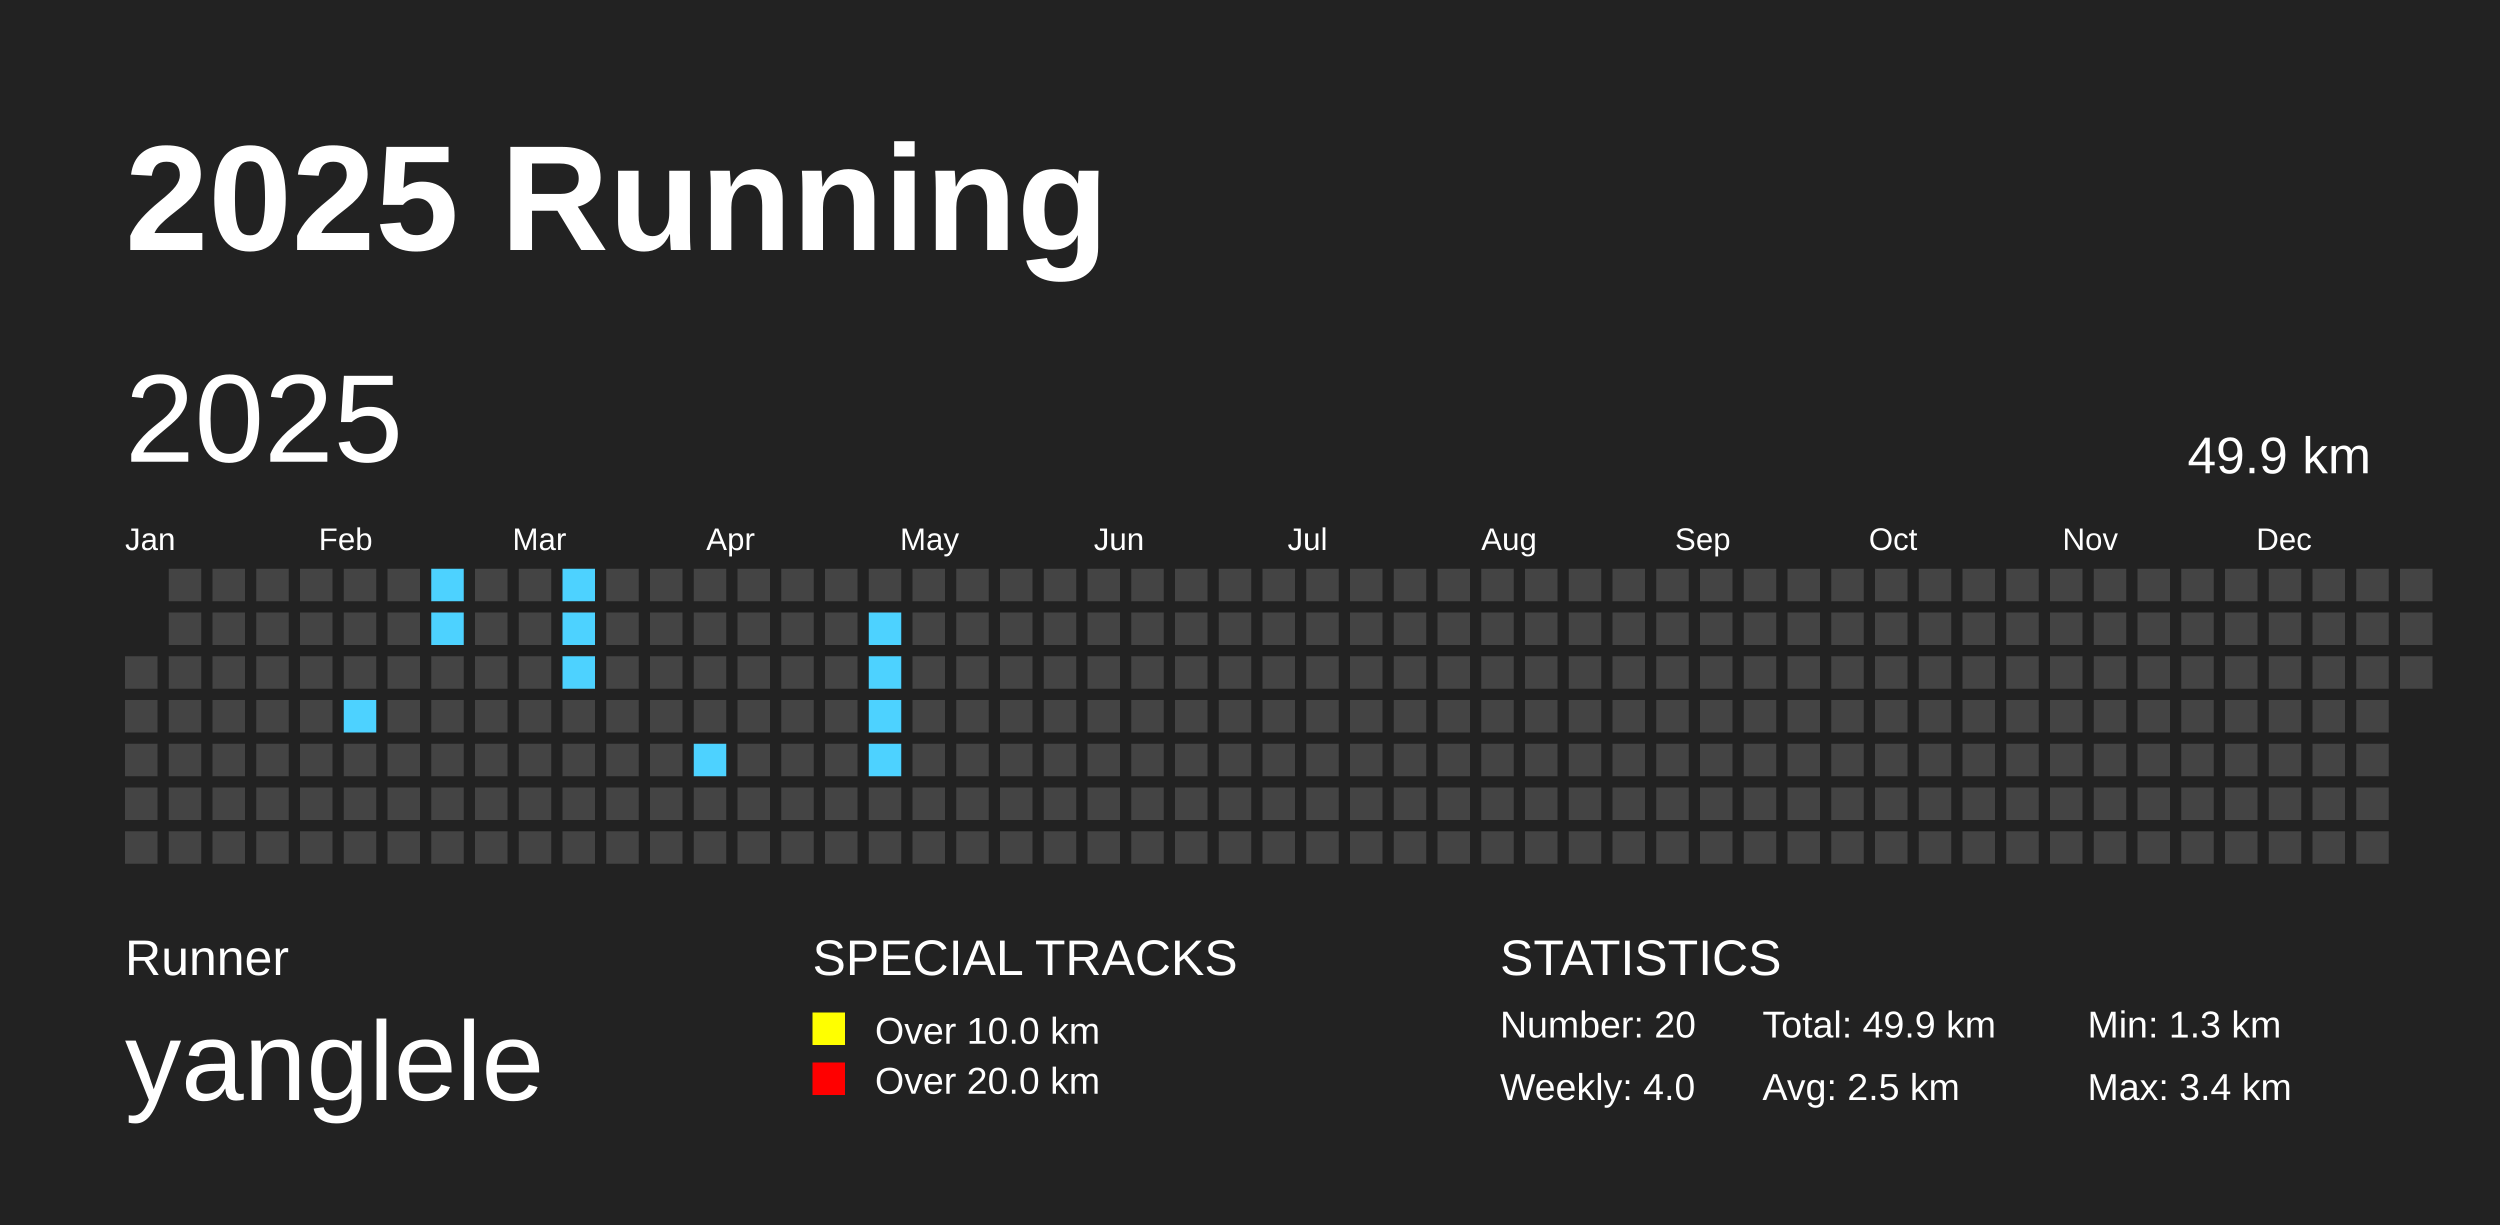
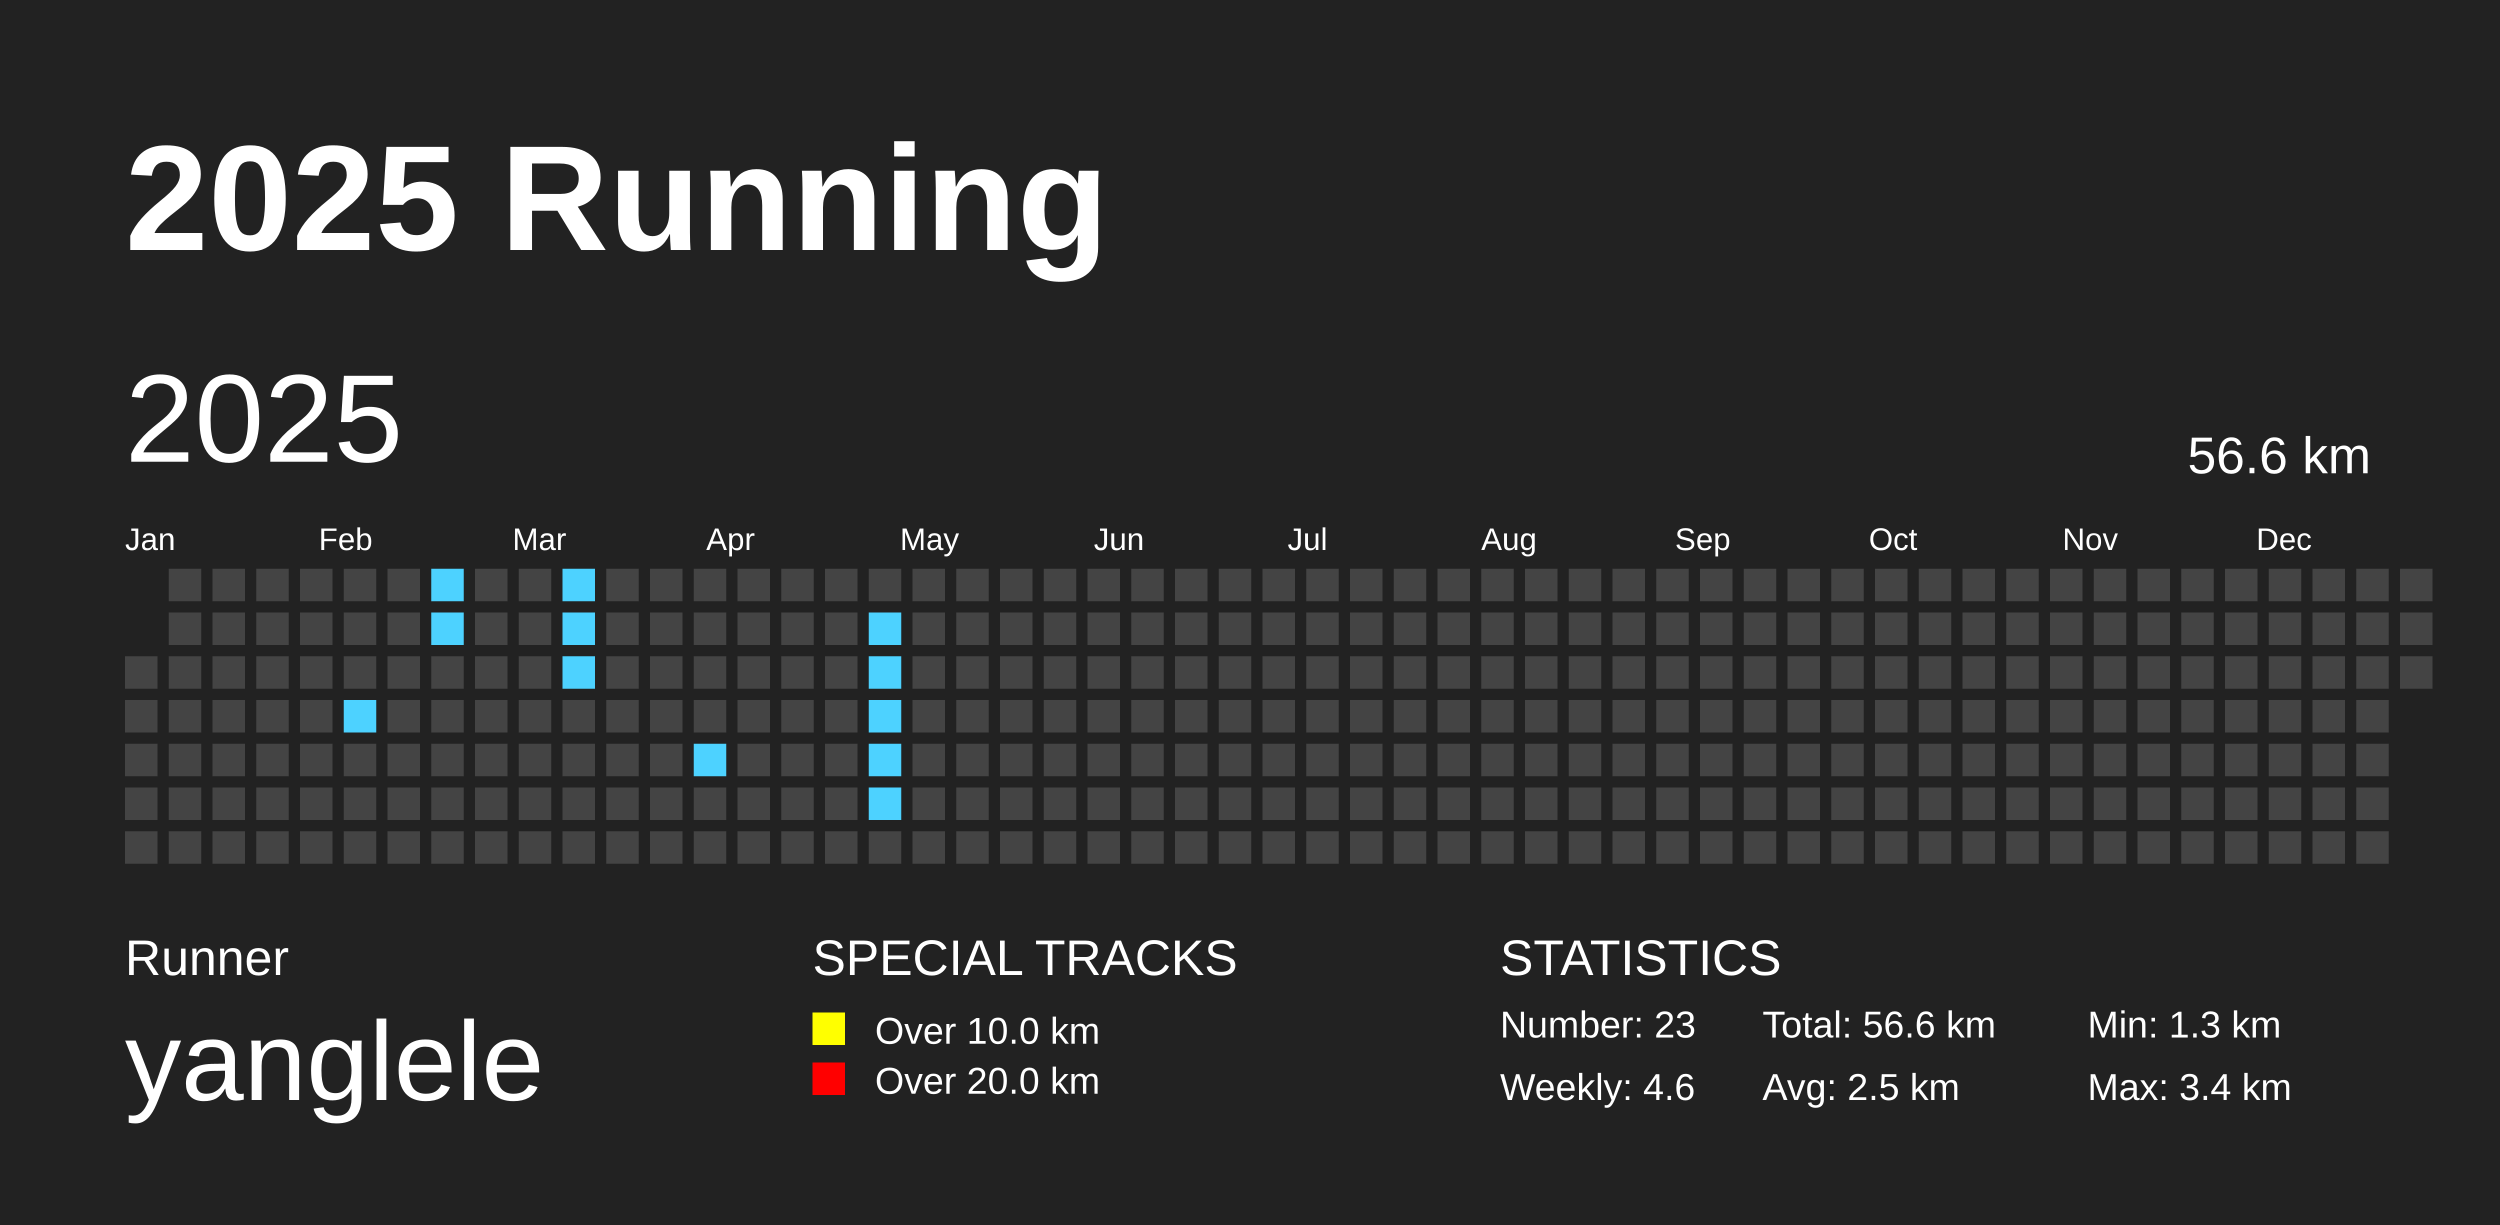
<svg xmlns="http://www.w3.org/2000/svg" baseProfile="full" height="98mm" version="1.1" viewBox="0,0,200,98" width="200mm">
  <defs />
  <rect fill="#222222" height="98" width="200" x="0" y="0" />
  <text fill="#FFFFFF" style="font-size:12px; font-family:Arial; font-weight:bold;" x="10" y="20">2025 Running</text>
  <text fill="#FFFFFF" style="font-size:4px; font-family:Arial" x="10" y="78">Runner</text>
  <text fill="#FFFFFF" style="font-size:9px; font-family:Arial" x="10" y="88">yanglele</text>
  <text fill="#FFFFFF" style="font-size:4px; font-family:Arial" x="65" y="78">SPECIAL TRACKS</text>
  <rect fill="yellow" height="2.6" width="2.6" x="65" y="81" />
  <text fill="#FFFFFF" style="font-size:3px; font-family:Arial" x="70" y="83.5">Over 10.0 km</text>
  <rect fill="red" height="2.6" width="2.6" x="65" y="85" />
  <text fill="#FFFFFF" style="font-size:3px; font-family:Arial" x="70" y="87.5">Over 20.0 km</text>
  <text fill="#FFFFFF" style="font-size:4px; font-family:Arial" x="120" y="78">STATISTICS</text>
-   <text fill="#FFFFFF" style="font-size:3px; font-family:Arial" x="120" y="83">Number: 20</text>
-   <text fill="#FFFFFF" style="font-size:3px; font-family:Arial" x="120" y="88">Weekly: 4.0</text>
-   <text fill="#FFFFFF" style="font-size:3px; font-family:Arial" x="141" y="83">Total: 49.9 km</text>
+   <text fill="#FFFFFF" style="font-size:3px; font-family:Arial" x="120" y="83">Number: 23</text>
+   <text fill="#FFFFFF" style="font-size:3px; font-family:Arial" x="120" y="88">Weekly: 4.6</text>
+   <text fill="#FFFFFF" style="font-size:3px; font-family:Arial" x="141" y="83">Total: 56.6 km</text>
  <text fill="#FFFFFF" style="font-size:3px; font-family:Arial" x="141" y="88">Avg: 2.5 km</text>
  <text fill="#FFFFFF" style="font-size:3px; font-family:Arial" x="167" y="83">Min: 1.3 km</text>
  <text fill="#FFFFFF" style="font-size:3px; font-family:Arial" x="167" y="88">Max: 3.4 km</text>
  <text dominant-baseline="hanging" fill="#FFFFFF" style="font-size:10.0px; font-family:Arial;" x="10" y="30">2025</text>
-   <text dominant-baseline="hanging" fill="#FFFFFF" style="font-size:4.125px; font-family:Arial;" x="175" y="35">49.9 km</text>
+   <text dominant-baseline="hanging" fill="#FFFFFF" style="font-size:4.125px; font-family:Arial;" x="175" y="35">56.6 km</text>
  <text fill="#FFFFFF" style="font-size:2.5px; font-family:Arial" x="10.0" y="44">Jan</text>
  <text fill="#FFFFFF" style="font-size:2.5px; font-family:Arial" x="25.5" y="44">Feb</text>
  <text fill="#FFFFFF" style="font-size:2.5px; font-family:Arial" x="41.0" y="44">Mar</text>
  <text fill="#FFFFFF" style="font-size:2.5px; font-family:Arial" x="56.5" y="44">Apr</text>
  <text fill="#FFFFFF" style="font-size:2.5px; font-family:Arial" x="72.0" y="44">May</text>
  <text fill="#FFFFFF" style="font-size:2.5px; font-family:Arial" x="87.5" y="44">Jun</text>
  <text fill="#FFFFFF" style="font-size:2.5px; font-family:Arial" x="103.0" y="44">Jul</text>
  <text fill="#FFFFFF" style="font-size:2.5px; font-family:Arial" x="118.5" y="44">Aug</text>
  <text fill="#FFFFFF" style="font-size:2.5px; font-family:Arial" x="134.0" y="44">Sep</text>
  <text fill="#FFFFFF" style="font-size:2.5px; font-family:Arial" x="149.5" y="44">Oct</text>
  <text fill="#FFFFFF" style="font-size:2.5px; font-family:Arial" x="165.0" y="44">Nov</text>
  <text fill="#FFFFFF" style="font-size:2.5px; font-family:Arial" x="180.5" y="44">Dec</text>
  <rect fill="#444444" height="2.6" width="2.6" x="10.0" y="52.5" />
  <rect fill="#444444" height="2.6" width="2.6" x="10.0" y="56.0" />
  <rect fill="#444444" height="2.6" width="2.6" x="10.0" y="59.5" />
  <rect fill="#444444" height="2.6" width="2.6" x="10.0" y="63.0" />
  <rect fill="#444444" height="2.6" width="2.6" x="10.0" y="66.5" />
  <rect fill="#444444" height="2.6" width="2.6" x="13.5" y="45.5" />
  <rect fill="#444444" height="2.6" width="2.6" x="13.5" y="49.0" />
  <rect fill="#444444" height="2.6" width="2.6" x="13.5" y="52.5" />
  <rect fill="#444444" height="2.6" width="2.6" x="13.5" y="56.0" />
  <rect fill="#444444" height="2.6" width="2.6" x="13.5" y="59.5" />
  <rect fill="#444444" height="2.6" width="2.6" x="13.5" y="63.0" />
  <rect fill="#444444" height="2.6" width="2.6" x="13.5" y="66.5" />
  <rect fill="#444444" height="2.6" width="2.6" x="17.0" y="45.5" />
  <rect fill="#444444" height="2.6" width="2.6" x="17.0" y="49.0" />
  <rect fill="#444444" height="2.6" width="2.6" x="17.0" y="52.5" />
  <rect fill="#444444" height="2.6" width="2.6" x="17.0" y="56.0" />
  <rect fill="#444444" height="2.6" width="2.6" x="17.0" y="59.5" />
  <rect fill="#444444" height="2.6" width="2.6" x="17.0" y="63.0" />
  <rect fill="#444444" height="2.6" width="2.6" x="17.0" y="66.5" />
  <rect fill="#444444" height="2.6" width="2.6" x="20.5" y="45.5" />
  <rect fill="#444444" height="2.6" width="2.6" x="20.5" y="49.0" />
  <rect fill="#444444" height="2.6" width="2.6" x="20.5" y="52.5" />
  <rect fill="#444444" height="2.6" width="2.6" x="20.5" y="56.0" />
  <rect fill="#444444" height="2.6" width="2.6" x="20.5" y="59.5" />
  <rect fill="#444444" height="2.6" width="2.6" x="20.5" y="63.0" />
  <rect fill="#444444" height="2.6" width="2.6" x="20.5" y="66.5" />
  <rect fill="#444444" height="2.6" width="2.6" x="24.0" y="45.5" />
  <rect fill="#444444" height="2.6" width="2.6" x="24.0" y="49.0" />
  <rect fill="#444444" height="2.6" width="2.6" x="24.0" y="52.5" />
  <rect fill="#444444" height="2.6" width="2.6" x="24.0" y="56.0" />
  <rect fill="#444444" height="2.6" width="2.6" x="24.0" y="59.5" />
  <rect fill="#444444" height="2.6" width="2.6" x="24.0" y="63.0" />
  <rect fill="#444444" height="2.6" width="2.6" x="24.0" y="66.5" />
  <rect fill="#444444" height="2.6" width="2.6" x="27.5" y="45.5" />
  <rect fill="#444444" height="2.6" width="2.6" x="27.5" y="49.0" />
  <rect fill="#444444" height="2.6" width="2.6" x="27.5" y="52.5" />
  <rect fill="#4DD2FF" height="2.6" width="2.6" x="27.5" y="56.0" />
  <rect fill="#444444" height="2.6" width="2.6" x="27.5" y="59.5" />
  <rect fill="#444444" height="2.6" width="2.6" x="27.5" y="63.0" />
  <rect fill="#444444" height="2.6" width="2.6" x="27.5" y="66.5" />
  <rect fill="#444444" height="2.6" width="2.6" x="31.0" y="45.5" />
  <rect fill="#444444" height="2.6" width="2.6" x="31.0" y="49.0" />
  <rect fill="#444444" height="2.6" width="2.6" x="31.0" y="52.5" />
  <rect fill="#444444" height="2.6" width="2.6" x="31.0" y="56.0" />
  <rect fill="#444444" height="2.6" width="2.6" x="31.0" y="59.5" />
  <rect fill="#444444" height="2.6" width="2.6" x="31.0" y="63.0" />
  <rect fill="#444444" height="2.6" width="2.6" x="31.0" y="66.5" />
  <rect fill="#4DD2FF" height="2.6" width="2.6" x="34.5" y="45.5" />
  <rect fill="#4DD2FF" height="2.6" width="2.6" x="34.5" y="49.0" />
  <rect fill="#444444" height="2.6" width="2.6" x="34.5" y="52.5" />
  <rect fill="#444444" height="2.6" width="2.6" x="34.5" y="56.0" />
  <rect fill="#444444" height="2.6" width="2.6" x="34.5" y="59.5" />
  <rect fill="#444444" height="2.6" width="2.6" x="34.5" y="63.0" />
  <rect fill="#444444" height="2.6" width="2.6" x="34.5" y="66.5" />
  <rect fill="#444444" height="2.6" width="2.6" x="38.0" y="45.5" />
  <rect fill="#444444" height="2.6" width="2.6" x="38.0" y="49.0" />
  <rect fill="#444444" height="2.6" width="2.6" x="38.0" y="52.5" />
  <rect fill="#444444" height="2.6" width="2.6" x="38.0" y="56.0" />
  <rect fill="#444444" height="2.6" width="2.6" x="38.0" y="59.5" />
  <rect fill="#444444" height="2.6" width="2.6" x="38.0" y="63.0" />
  <rect fill="#444444" height="2.6" width="2.6" x="38.0" y="66.5" />
  <rect fill="#444444" height="2.6" width="2.6" x="41.5" y="45.5" />
  <rect fill="#444444" height="2.6" width="2.6" x="41.5" y="49.0" />
  <rect fill="#444444" height="2.6" width="2.6" x="41.5" y="52.5" />
  <rect fill="#444444" height="2.6" width="2.6" x="41.5" y="56.0" />
  <rect fill="#444444" height="2.6" width="2.6" x="41.5" y="59.5" />
  <rect fill="#444444" height="2.6" width="2.6" x="41.5" y="63.0" />
  <rect fill="#444444" height="2.6" width="2.6" x="41.5" y="66.5" />
  <rect fill="#4DD2FF" height="2.6" width="2.6" x="45.0" y="45.5" />
  <rect fill="#4DD2FF" height="2.6" width="2.6" x="45.0" y="49.0" />
  <rect fill="#4DD2FF" height="2.6" width="2.6" x="45.0" y="52.5" />
  <rect fill="#444444" height="2.6" width="2.6" x="45.0" y="56.0" />
  <rect fill="#444444" height="2.6" width="2.6" x="45.0" y="59.5" />
  <rect fill="#444444" height="2.6" width="2.6" x="45.0" y="63.0" />
  <rect fill="#444444" height="2.6" width="2.6" x="45.0" y="66.5" />
  <rect fill="#444444" height="2.6" width="2.6" x="48.5" y="45.5" />
  <rect fill="#444444" height="2.6" width="2.6" x="48.5" y="49.0" />
  <rect fill="#444444" height="2.6" width="2.6" x="48.5" y="52.5" />
  <rect fill="#444444" height="2.6" width="2.6" x="48.5" y="56.0" />
  <rect fill="#444444" height="2.6" width="2.6" x="48.5" y="59.5" />
  <rect fill="#444444" height="2.6" width="2.6" x="48.5" y="63.0" />
  <rect fill="#444444" height="2.6" width="2.6" x="48.5" y="66.5" />
  <rect fill="#444444" height="2.6" width="2.6" x="52.0" y="45.5" />
  <rect fill="#444444" height="2.6" width="2.6" x="52.0" y="49.0" />
  <rect fill="#444444" height="2.6" width="2.6" x="52.0" y="52.5" />
  <rect fill="#444444" height="2.6" width="2.6" x="52.0" y="56.0" />
  <rect fill="#444444" height="2.6" width="2.6" x="52.0" y="59.5" />
  <rect fill="#444444" height="2.6" width="2.6" x="52.0" y="63.0" />
  <rect fill="#444444" height="2.6" width="2.6" x="52.0" y="66.5" />
  <rect fill="#444444" height="2.6" width="2.6" x="55.5" y="45.5" />
  <rect fill="#444444" height="2.6" width="2.6" x="55.5" y="49.0" />
  <rect fill="#444444" height="2.6" width="2.6" x="55.5" y="52.5" />
  <rect fill="#444444" height="2.6" width="2.6" x="55.5" y="56.0" />
  <rect fill="#4DD2FF" height="2.6" width="2.6" x="55.5" y="59.5" />
  <rect fill="#444444" height="2.6" width="2.6" x="55.5" y="63.0" />
  <rect fill="#444444" height="2.6" width="2.6" x="55.5" y="66.5" />
  <rect fill="#444444" height="2.6" width="2.6" x="59.0" y="45.5" />
  <rect fill="#444444" height="2.6" width="2.6" x="59.0" y="49.0" />
  <rect fill="#444444" height="2.6" width="2.6" x="59.0" y="52.5" />
  <rect fill="#444444" height="2.6" width="2.6" x="59.0" y="56.0" />
  <rect fill="#444444" height="2.6" width="2.6" x="59.0" y="59.5" />
  <rect fill="#444444" height="2.6" width="2.6" x="59.0" y="63.0" />
  <rect fill="#444444" height="2.6" width="2.6" x="59.0" y="66.5" />
  <rect fill="#444444" height="2.6" width="2.6" x="62.5" y="45.5" />
  <rect fill="#444444" height="2.6" width="2.6" x="62.5" y="49.0" />
  <rect fill="#444444" height="2.6" width="2.6" x="62.5" y="52.5" />
  <rect fill="#444444" height="2.6" width="2.6" x="62.5" y="56.0" />
  <rect fill="#444444" height="2.6" width="2.6" x="62.5" y="59.5" />
  <rect fill="#444444" height="2.6" width="2.6" x="62.5" y="63.0" />
  <rect fill="#444444" height="2.6" width="2.6" x="62.5" y="66.5" />
  <rect fill="#444444" height="2.6" width="2.6" x="66.0" y="45.5" />
  <rect fill="#444444" height="2.6" width="2.6" x="66.0" y="49.0" />
  <rect fill="#444444" height="2.6" width="2.6" x="66.0" y="52.5" />
  <rect fill="#444444" height="2.6" width="2.6" x="66.0" y="56.0" />
  <rect fill="#444444" height="2.6" width="2.6" x="66.0" y="59.5" />
  <rect fill="#444444" height="2.6" width="2.6" x="66.0" y="63.0" />
  <rect fill="#444444" height="2.6" width="2.6" x="66.0" y="66.5" />
  <rect fill="#444444" height="2.6" width="2.6" x="69.5" y="45.5" />
  <rect fill="#4DD2FF" height="2.6" width="2.6" x="69.5" y="49.0" />
  <rect fill="#4DD2FF" height="2.6" width="2.6" x="69.5" y="52.5" />
  <rect fill="#4DD2FF" height="2.6" width="2.6" x="69.5" y="56.0" />
  <rect fill="#4DD2FF" height="2.6" width="2.6" x="69.5" y="59.5" />
-   <rect fill="#444444" height="2.6" width="2.6" x="69.5" y="63.0" />
+   <rect fill="#4DD2FF" height="2.6" width="2.6" x="69.5" y="63.0" />
  <rect fill="#444444" height="2.6" width="2.6" x="69.5" y="66.5" />
  <rect fill="#444444" height="2.6" width="2.6" x="73.0" y="45.5" />
  <rect fill="#444444" height="2.6" width="2.6" x="73.0" y="49.0" />
  <rect fill="#444444" height="2.6" width="2.6" x="73.0" y="52.5" />
  <rect fill="#444444" height="2.6" width="2.6" x="73.0" y="56.0" />
  <rect fill="#444444" height="2.6" width="2.6" x="73.0" y="59.5" />
  <rect fill="#444444" height="2.6" width="2.6" x="73.0" y="63.0" />
  <rect fill="#444444" height="2.6" width="2.6" x="73.0" y="66.5" />
  <rect fill="#444444" height="2.6" width="2.6" x="76.5" y="45.5" />
  <rect fill="#444444" height="2.6" width="2.6" x="76.5" y="49.0" />
  <rect fill="#444444" height="2.6" width="2.6" x="76.5" y="52.5" />
  <rect fill="#444444" height="2.6" width="2.6" x="76.5" y="56.0" />
  <rect fill="#444444" height="2.6" width="2.6" x="76.5" y="59.5" />
  <rect fill="#444444" height="2.6" width="2.6" x="76.5" y="63.0" />
  <rect fill="#444444" height="2.6" width="2.6" x="76.5" y="66.5" />
  <rect fill="#444444" height="2.6" width="2.6" x="80.0" y="45.5" />
  <rect fill="#444444" height="2.6" width="2.6" x="80.0" y="49.0" />
  <rect fill="#444444" height="2.6" width="2.6" x="80.0" y="52.5" />
  <rect fill="#444444" height="2.6" width="2.6" x="80.0" y="56.0" />
  <rect fill="#444444" height="2.6" width="2.6" x="80.0" y="59.5" />
  <rect fill="#444444" height="2.6" width="2.6" x="80.0" y="63.0" />
  <rect fill="#444444" height="2.6" width="2.6" x="80.0" y="66.5" />
  <rect fill="#444444" height="2.6" width="2.6" x="83.5" y="45.5" />
  <rect fill="#444444" height="2.6" width="2.6" x="83.5" y="49.0" />
  <rect fill="#444444" height="2.6" width="2.6" x="83.5" y="52.5" />
  <rect fill="#444444" height="2.6" width="2.6" x="83.5" y="56.0" />
  <rect fill="#444444" height="2.6" width="2.6" x="83.5" y="59.5" />
  <rect fill="#444444" height="2.6" width="2.6" x="83.5" y="63.0" />
  <rect fill="#444444" height="2.6" width="2.6" x="83.5" y="66.5" />
  <rect fill="#444444" height="2.6" width="2.6" x="87.0" y="45.5" />
  <rect fill="#444444" height="2.6" width="2.6" x="87.0" y="49.0" />
  <rect fill="#444444" height="2.6" width="2.6" x="87.0" y="52.5" />
  <rect fill="#444444" height="2.6" width="2.6" x="87.0" y="56.0" />
  <rect fill="#444444" height="2.6" width="2.6" x="87.0" y="59.5" />
  <rect fill="#444444" height="2.6" width="2.6" x="87.0" y="63.0" />
  <rect fill="#444444" height="2.6" width="2.6" x="87.0" y="66.5" />
  <rect fill="#444444" height="2.6" width="2.6" x="90.5" y="45.5" />
  <rect fill="#444444" height="2.6" width="2.6" x="90.5" y="49.0" />
  <rect fill="#444444" height="2.6" width="2.6" x="90.5" y="52.5" />
  <rect fill="#444444" height="2.6" width="2.6" x="90.5" y="56.0" />
  <rect fill="#444444" height="2.6" width="2.6" x="90.5" y="59.5" />
  <rect fill="#444444" height="2.6" width="2.6" x="90.5" y="63.0" />
  <rect fill="#444444" height="2.6" width="2.6" x="90.5" y="66.5" />
  <rect fill="#444444" height="2.6" width="2.6" x="94.0" y="45.5" />
  <rect fill="#444444" height="2.6" width="2.6" x="94.0" y="49.0" />
  <rect fill="#444444" height="2.6" width="2.6" x="94.0" y="52.5" />
  <rect fill="#444444" height="2.6" width="2.6" x="94.0" y="56.0" />
  <rect fill="#444444" height="2.6" width="2.6" x="94.0" y="59.5" />
  <rect fill="#444444" height="2.6" width="2.6" x="94.0" y="63.0" />
  <rect fill="#444444" height="2.6" width="2.6" x="94.0" y="66.5" />
  <rect fill="#444444" height="2.6" width="2.6" x="97.5" y="45.5" />
  <rect fill="#444444" height="2.6" width="2.6" x="97.5" y="49.0" />
  <rect fill="#444444" height="2.6" width="2.6" x="97.5" y="52.5" />
  <rect fill="#444444" height="2.6" width="2.6" x="97.5" y="56.0" />
  <rect fill="#444444" height="2.6" width="2.6" x="97.5" y="59.5" />
  <rect fill="#444444" height="2.6" width="2.6" x="97.5" y="63.0" />
  <rect fill="#444444" height="2.6" width="2.6" x="97.5" y="66.5" />
  <rect fill="#444444" height="2.6" width="2.6" x="101.0" y="45.5" />
  <rect fill="#444444" height="2.6" width="2.6" x="101.0" y="49.0" />
  <rect fill="#444444" height="2.6" width="2.6" x="101.0" y="52.5" />
  <rect fill="#444444" height="2.6" width="2.6" x="101.0" y="56.0" />
  <rect fill="#444444" height="2.6" width="2.6" x="101.0" y="59.5" />
  <rect fill="#444444" height="2.6" width="2.6" x="101.0" y="63.0" />
  <rect fill="#444444" height="2.6" width="2.6" x="101.0" y="66.5" />
  <rect fill="#444444" height="2.6" width="2.6" x="104.5" y="45.5" />
  <rect fill="#444444" height="2.6" width="2.6" x="104.5" y="49.0" />
  <rect fill="#444444" height="2.6" width="2.6" x="104.5" y="52.5" />
  <rect fill="#444444" height="2.6" width="2.6" x="104.5" y="56.0" />
  <rect fill="#444444" height="2.6" width="2.6" x="104.5" y="59.5" />
  <rect fill="#444444" height="2.6" width="2.6" x="104.5" y="63.0" />
  <rect fill="#444444" height="2.6" width="2.6" x="104.5" y="66.5" />
  <rect fill="#444444" height="2.6" width="2.6" x="108.0" y="45.5" />
  <rect fill="#444444" height="2.6" width="2.6" x="108.0" y="49.0" />
  <rect fill="#444444" height="2.6" width="2.6" x="108.0" y="52.5" />
  <rect fill="#444444" height="2.6" width="2.6" x="108.0" y="56.0" />
  <rect fill="#444444" height="2.6" width="2.6" x="108.0" y="59.5" />
  <rect fill="#444444" height="2.6" width="2.6" x="108.0" y="63.0" />
  <rect fill="#444444" height="2.6" width="2.6" x="108.0" y="66.5" />
  <rect fill="#444444" height="2.6" width="2.6" x="111.5" y="45.5" />
  <rect fill="#444444" height="2.6" width="2.6" x="111.5" y="49.0" />
  <rect fill="#444444" height="2.6" width="2.6" x="111.5" y="52.5" />
  <rect fill="#444444" height="2.6" width="2.6" x="111.5" y="56.0" />
  <rect fill="#444444" height="2.6" width="2.6" x="111.5" y="59.5" />
  <rect fill="#444444" height="2.6" width="2.6" x="111.5" y="63.0" />
  <rect fill="#444444" height="2.6" width="2.6" x="111.5" y="66.5" />
  <rect fill="#444444" height="2.6" width="2.6" x="115.0" y="45.5" />
  <rect fill="#444444" height="2.6" width="2.6" x="115.0" y="49.0" />
  <rect fill="#444444" height="2.6" width="2.6" x="115.0" y="52.5" />
  <rect fill="#444444" height="2.6" width="2.6" x="115.0" y="56.0" />
  <rect fill="#444444" height="2.6" width="2.6" x="115.0" y="59.5" />
  <rect fill="#444444" height="2.6" width="2.6" x="115.0" y="63.0" />
  <rect fill="#444444" height="2.6" width="2.6" x="115.0" y="66.5" />
  <rect fill="#444444" height="2.6" width="2.6" x="118.5" y="45.5" />
  <rect fill="#444444" height="2.6" width="2.6" x="118.5" y="49.0" />
  <rect fill="#444444" height="2.6" width="2.6" x="118.5" y="52.5" />
  <rect fill="#444444" height="2.6" width="2.6" x="118.5" y="56.0" />
  <rect fill="#444444" height="2.6" width="2.6" x="118.5" y="59.5" />
  <rect fill="#444444" height="2.6" width="2.6" x="118.5" y="63.0" />
  <rect fill="#444444" height="2.6" width="2.6" x="118.5" y="66.5" />
  <rect fill="#444444" height="2.6" width="2.6" x="122.0" y="45.5" />
  <rect fill="#444444" height="2.6" width="2.6" x="122.0" y="49.0" />
  <rect fill="#444444" height="2.6" width="2.6" x="122.0" y="52.5" />
  <rect fill="#444444" height="2.6" width="2.6" x="122.0" y="56.0" />
  <rect fill="#444444" height="2.6" width="2.6" x="122.0" y="59.5" />
  <rect fill="#444444" height="2.6" width="2.6" x="122.0" y="63.0" />
  <rect fill="#444444" height="2.6" width="2.6" x="122.0" y="66.5" />
  <rect fill="#444444" height="2.6" width="2.6" x="125.5" y="45.5" />
  <rect fill="#444444" height="2.6" width="2.6" x="125.5" y="49.0" />
  <rect fill="#444444" height="2.6" width="2.6" x="125.5" y="52.5" />
  <rect fill="#444444" height="2.6" width="2.6" x="125.5" y="56.0" />
  <rect fill="#444444" height="2.6" width="2.6" x="125.5" y="59.5" />
  <rect fill="#444444" height="2.6" width="2.6" x="125.5" y="63.0" />
  <rect fill="#444444" height="2.6" width="2.6" x="125.5" y="66.5" />
  <rect fill="#444444" height="2.6" width="2.6" x="129.0" y="45.5" />
  <rect fill="#444444" height="2.6" width="2.6" x="129.0" y="49.0" />
  <rect fill="#444444" height="2.6" width="2.6" x="129.0" y="52.5" />
  <rect fill="#444444" height="2.6" width="2.6" x="129.0" y="56.0" />
  <rect fill="#444444" height="2.6" width="2.6" x="129.0" y="59.5" />
  <rect fill="#444444" height="2.6" width="2.6" x="129.0" y="63.0" />
  <rect fill="#444444" height="2.6" width="2.6" x="129.0" y="66.5" />
  <rect fill="#444444" height="2.6" width="2.6" x="132.5" y="45.5" />
  <rect fill="#444444" height="2.6" width="2.6" x="132.5" y="49.0" />
  <rect fill="#444444" height="2.6" width="2.6" x="132.5" y="52.5" />
  <rect fill="#444444" height="2.6" width="2.6" x="132.5" y="56.0" />
  <rect fill="#444444" height="2.6" width="2.6" x="132.5" y="59.5" />
  <rect fill="#444444" height="2.6" width="2.6" x="132.5" y="63.0" />
  <rect fill="#444444" height="2.6" width="2.6" x="132.5" y="66.5" />
  <rect fill="#444444" height="2.6" width="2.6" x="136.0" y="45.5" />
  <rect fill="#444444" height="2.6" width="2.6" x="136.0" y="49.0" />
  <rect fill="#444444" height="2.6" width="2.6" x="136.0" y="52.5" />
  <rect fill="#444444" height="2.6" width="2.6" x="136.0" y="56.0" />
  <rect fill="#444444" height="2.6" width="2.6" x="136.0" y="59.5" />
  <rect fill="#444444" height="2.6" width="2.6" x="136.0" y="63.0" />
  <rect fill="#444444" height="2.6" width="2.6" x="136.0" y="66.5" />
  <rect fill="#444444" height="2.6" width="2.6" x="139.5" y="45.5" />
  <rect fill="#444444" height="2.6" width="2.6" x="139.5" y="49.0" />
  <rect fill="#444444" height="2.6" width="2.6" x="139.5" y="52.5" />
  <rect fill="#444444" height="2.6" width="2.6" x="139.5" y="56.0" />
  <rect fill="#444444" height="2.6" width="2.6" x="139.5" y="59.5" />
  <rect fill="#444444" height="2.6" width="2.6" x="139.5" y="63.0" />
  <rect fill="#444444" height="2.6" width="2.6" x="139.5" y="66.5" />
  <rect fill="#444444" height="2.6" width="2.6" x="143.0" y="45.5" />
  <rect fill="#444444" height="2.6" width="2.6" x="143.0" y="49.0" />
  <rect fill="#444444" height="2.6" width="2.6" x="143.0" y="52.5" />
  <rect fill="#444444" height="2.6" width="2.6" x="143.0" y="56.0" />
  <rect fill="#444444" height="2.6" width="2.6" x="143.0" y="59.5" />
  <rect fill="#444444" height="2.6" width="2.6" x="143.0" y="63.0" />
  <rect fill="#444444" height="2.6" width="2.6" x="143.0" y="66.5" />
  <rect fill="#444444" height="2.6" width="2.6" x="146.5" y="45.5" />
  <rect fill="#444444" height="2.6" width="2.6" x="146.5" y="49.0" />
  <rect fill="#444444" height="2.6" width="2.6" x="146.5" y="52.5" />
  <rect fill="#444444" height="2.6" width="2.6" x="146.5" y="56.0" />
  <rect fill="#444444" height="2.6" width="2.6" x="146.5" y="59.5" />
  <rect fill="#444444" height="2.6" width="2.6" x="146.5" y="63.0" />
  <rect fill="#444444" height="2.6" width="2.6" x="146.5" y="66.5" />
  <rect fill="#444444" height="2.6" width="2.6" x="150.0" y="45.5" />
  <rect fill="#444444" height="2.6" width="2.6" x="150.0" y="49.0" />
  <rect fill="#444444" height="2.6" width="2.6" x="150.0" y="52.5" />
  <rect fill="#444444" height="2.6" width="2.6" x="150.0" y="56.0" />
  <rect fill="#444444" height="2.6" width="2.6" x="150.0" y="59.5" />
  <rect fill="#444444" height="2.6" width="2.6" x="150.0" y="63.0" />
  <rect fill="#444444" height="2.6" width="2.6" x="150.0" y="66.5" />
  <rect fill="#444444" height="2.6" width="2.6" x="153.5" y="45.5" />
  <rect fill="#444444" height="2.6" width="2.6" x="153.5" y="49.0" />
  <rect fill="#444444" height="2.6" width="2.6" x="153.5" y="52.5" />
  <rect fill="#444444" height="2.6" width="2.6" x="153.5" y="56.0" />
  <rect fill="#444444" height="2.6" width="2.6" x="153.5" y="59.5" />
  <rect fill="#444444" height="2.6" width="2.6" x="153.5" y="63.0" />
  <rect fill="#444444" height="2.6" width="2.6" x="153.5" y="66.5" />
  <rect fill="#444444" height="2.6" width="2.6" x="157.0" y="45.5" />
  <rect fill="#444444" height="2.6" width="2.6" x="157.0" y="49.0" />
  <rect fill="#444444" height="2.6" width="2.6" x="157.0" y="52.5" />
  <rect fill="#444444" height="2.6" width="2.6" x="157.0" y="56.0" />
  <rect fill="#444444" height="2.6" width="2.6" x="157.0" y="59.5" />
  <rect fill="#444444" height="2.6" width="2.6" x="157.0" y="63.0" />
  <rect fill="#444444" height="2.6" width="2.6" x="157.0" y="66.5" />
  <rect fill="#444444" height="2.6" width="2.6" x="160.5" y="45.5" />
  <rect fill="#444444" height="2.6" width="2.6" x="160.5" y="49.0" />
  <rect fill="#444444" height="2.6" width="2.6" x="160.5" y="52.5" />
  <rect fill="#444444" height="2.6" width="2.6" x="160.5" y="56.0" />
  <rect fill="#444444" height="2.6" width="2.6" x="160.5" y="59.5" />
  <rect fill="#444444" height="2.6" width="2.6" x="160.5" y="63.0" />
  <rect fill="#444444" height="2.6" width="2.6" x="160.5" y="66.5" />
  <rect fill="#444444" height="2.6" width="2.6" x="164.0" y="45.5" />
  <rect fill="#444444" height="2.6" width="2.6" x="164.0" y="49.0" />
  <rect fill="#444444" height="2.6" width="2.6" x="164.0" y="52.5" />
  <rect fill="#444444" height="2.6" width="2.6" x="164.0" y="56.0" />
  <rect fill="#444444" height="2.6" width="2.6" x="164.0" y="59.5" />
  <rect fill="#444444" height="2.6" width="2.6" x="164.0" y="63.0" />
  <rect fill="#444444" height="2.6" width="2.6" x="164.0" y="66.5" />
  <rect fill="#444444" height="2.6" width="2.6" x="167.5" y="45.5" />
  <rect fill="#444444" height="2.6" width="2.6" x="167.5" y="49.0" />
  <rect fill="#444444" height="2.6" width="2.6" x="167.5" y="52.5" />
  <rect fill="#444444" height="2.6" width="2.6" x="167.5" y="56.0" />
  <rect fill="#444444" height="2.6" width="2.6" x="167.5" y="59.5" />
  <rect fill="#444444" height="2.6" width="2.6" x="167.5" y="63.0" />
  <rect fill="#444444" height="2.6" width="2.6" x="167.5" y="66.5" />
  <rect fill="#444444" height="2.6" width="2.6" x="171.0" y="45.5" />
  <rect fill="#444444" height="2.6" width="2.6" x="171.0" y="49.0" />
  <rect fill="#444444" height="2.6" width="2.6" x="171.0" y="52.5" />
  <rect fill="#444444" height="2.6" width="2.6" x="171.0" y="56.0" />
  <rect fill="#444444" height="2.6" width="2.6" x="171.0" y="59.5" />
  <rect fill="#444444" height="2.6" width="2.6" x="171.0" y="63.0" />
  <rect fill="#444444" height="2.6" width="2.6" x="171.0" y="66.5" />
  <rect fill="#444444" height="2.6" width="2.6" x="174.5" y="45.5" />
  <rect fill="#444444" height="2.6" width="2.6" x="174.5" y="49.0" />
  <rect fill="#444444" height="2.6" width="2.6" x="174.5" y="52.5" />
  <rect fill="#444444" height="2.6" width="2.6" x="174.5" y="56.0" />
  <rect fill="#444444" height="2.6" width="2.6" x="174.5" y="59.5" />
  <rect fill="#444444" height="2.6" width="2.6" x="174.5" y="63.0" />
  <rect fill="#444444" height="2.6" width="2.6" x="174.5" y="66.5" />
  <rect fill="#444444" height="2.6" width="2.6" x="178.0" y="45.5" />
  <rect fill="#444444" height="2.6" width="2.6" x="178.0" y="49.0" />
  <rect fill="#444444" height="2.6" width="2.6" x="178.0" y="52.5" />
  <rect fill="#444444" height="2.6" width="2.6" x="178.0" y="56.0" />
  <rect fill="#444444" height="2.6" width="2.6" x="178.0" y="59.5" />
  <rect fill="#444444" height="2.6" width="2.6" x="178.0" y="63.0" />
  <rect fill="#444444" height="2.6" width="2.6" x="178.0" y="66.5" />
  <rect fill="#444444" height="2.6" width="2.6" x="181.5" y="45.5" />
  <rect fill="#444444" height="2.6" width="2.6" x="181.5" y="49.0" />
  <rect fill="#444444" height="2.6" width="2.6" x="181.5" y="52.5" />
  <rect fill="#444444" height="2.6" width="2.6" x="181.5" y="56.0" />
  <rect fill="#444444" height="2.6" width="2.6" x="181.5" y="59.5" />
  <rect fill="#444444" height="2.6" width="2.6" x="181.5" y="63.0" />
  <rect fill="#444444" height="2.6" width="2.6" x="181.5" y="66.5" />
  <rect fill="#444444" height="2.6" width="2.6" x="185.0" y="45.5" />
  <rect fill="#444444" height="2.6" width="2.6" x="185.0" y="49.0" />
  <rect fill="#444444" height="2.6" width="2.6" x="185.0" y="52.5" />
  <rect fill="#444444" height="2.6" width="2.6" x="185.0" y="56.0" />
  <rect fill="#444444" height="2.6" width="2.6" x="185.0" y="59.5" />
  <rect fill="#444444" height="2.6" width="2.6" x="185.0" y="63.0" />
  <rect fill="#444444" height="2.6" width="2.6" x="185.0" y="66.5" />
  <rect fill="#444444" height="2.6" width="2.6" x="188.5" y="45.5" />
  <rect fill="#444444" height="2.6" width="2.6" x="188.5" y="49.0" />
  <rect fill="#444444" height="2.6" width="2.6" x="188.5" y="52.5" />
  <rect fill="#444444" height="2.6" width="2.6" x="188.5" y="56.0" />
  <rect fill="#444444" height="2.6" width="2.6" x="188.5" y="59.5" />
  <rect fill="#444444" height="2.6" width="2.6" x="188.5" y="63.0" />
  <rect fill="#444444" height="2.6" width="2.6" x="188.5" y="66.5" />
  <rect fill="#444444" height="2.6" width="2.6" x="192.0" y="45.5" />
  <rect fill="#444444" height="2.6" width="2.6" x="192.0" y="49.0" />
  <rect fill="#444444" height="2.6" width="2.6" x="192.0" y="52.5" />
</svg>
